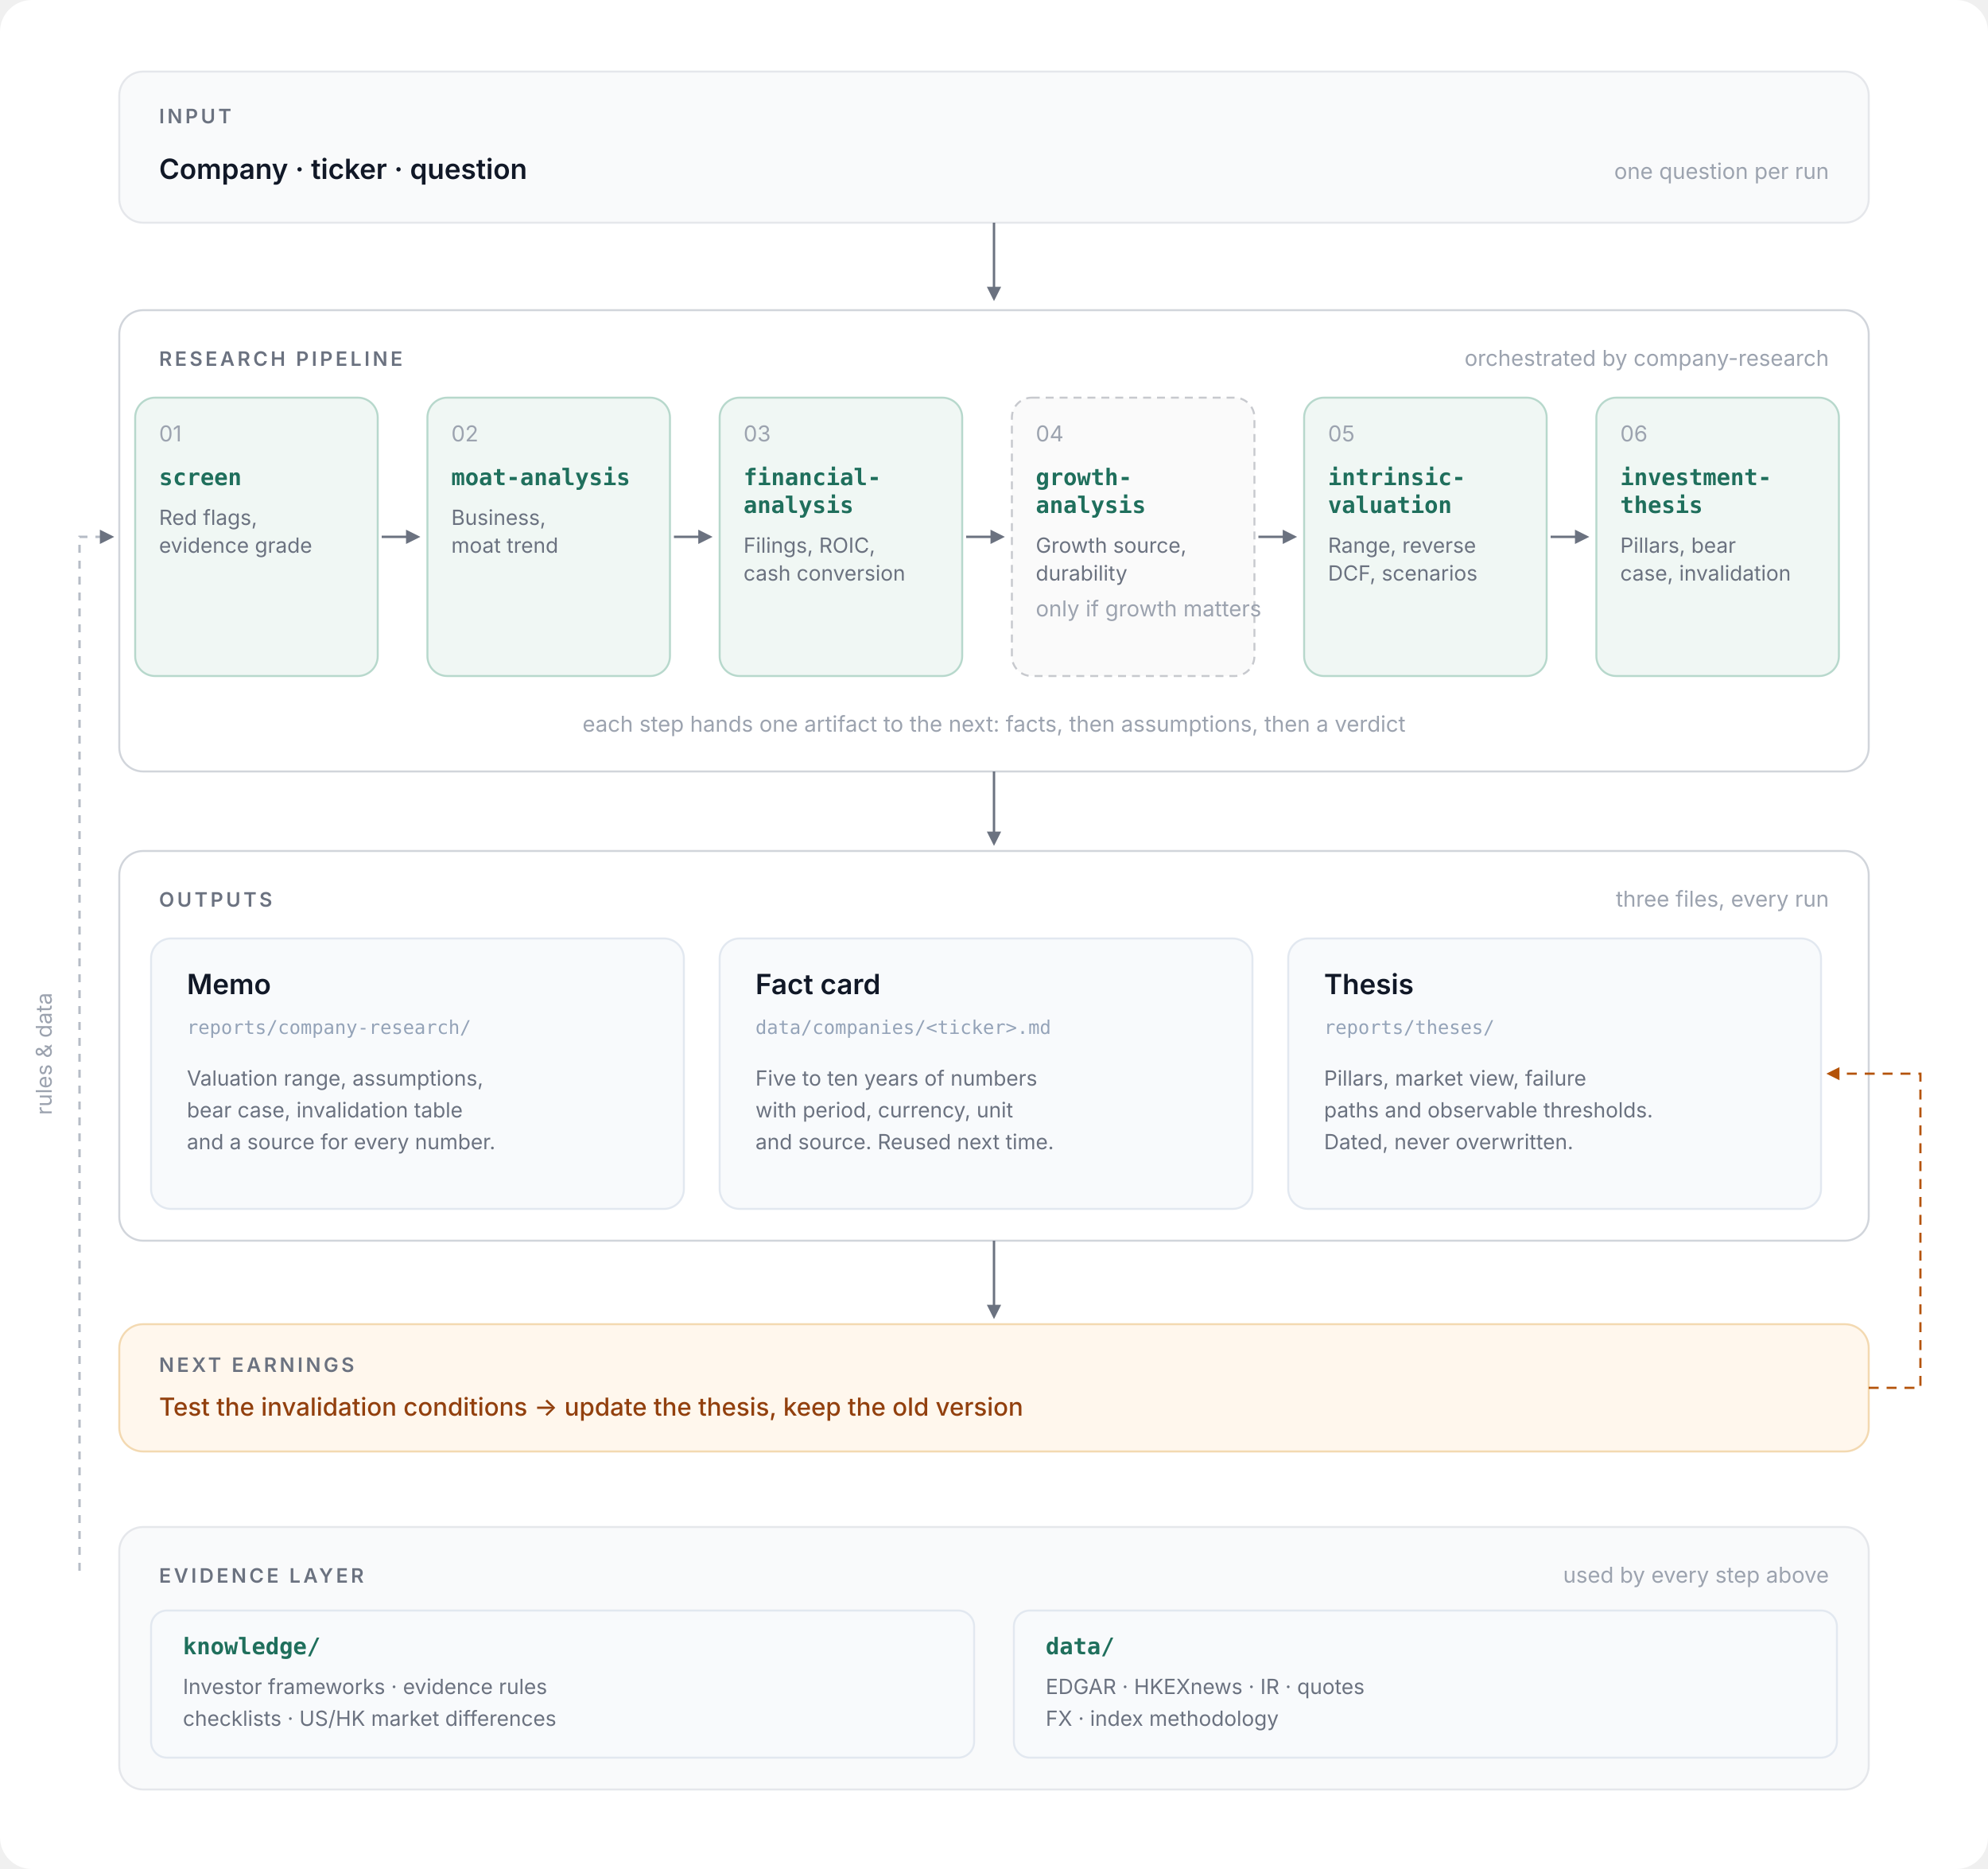
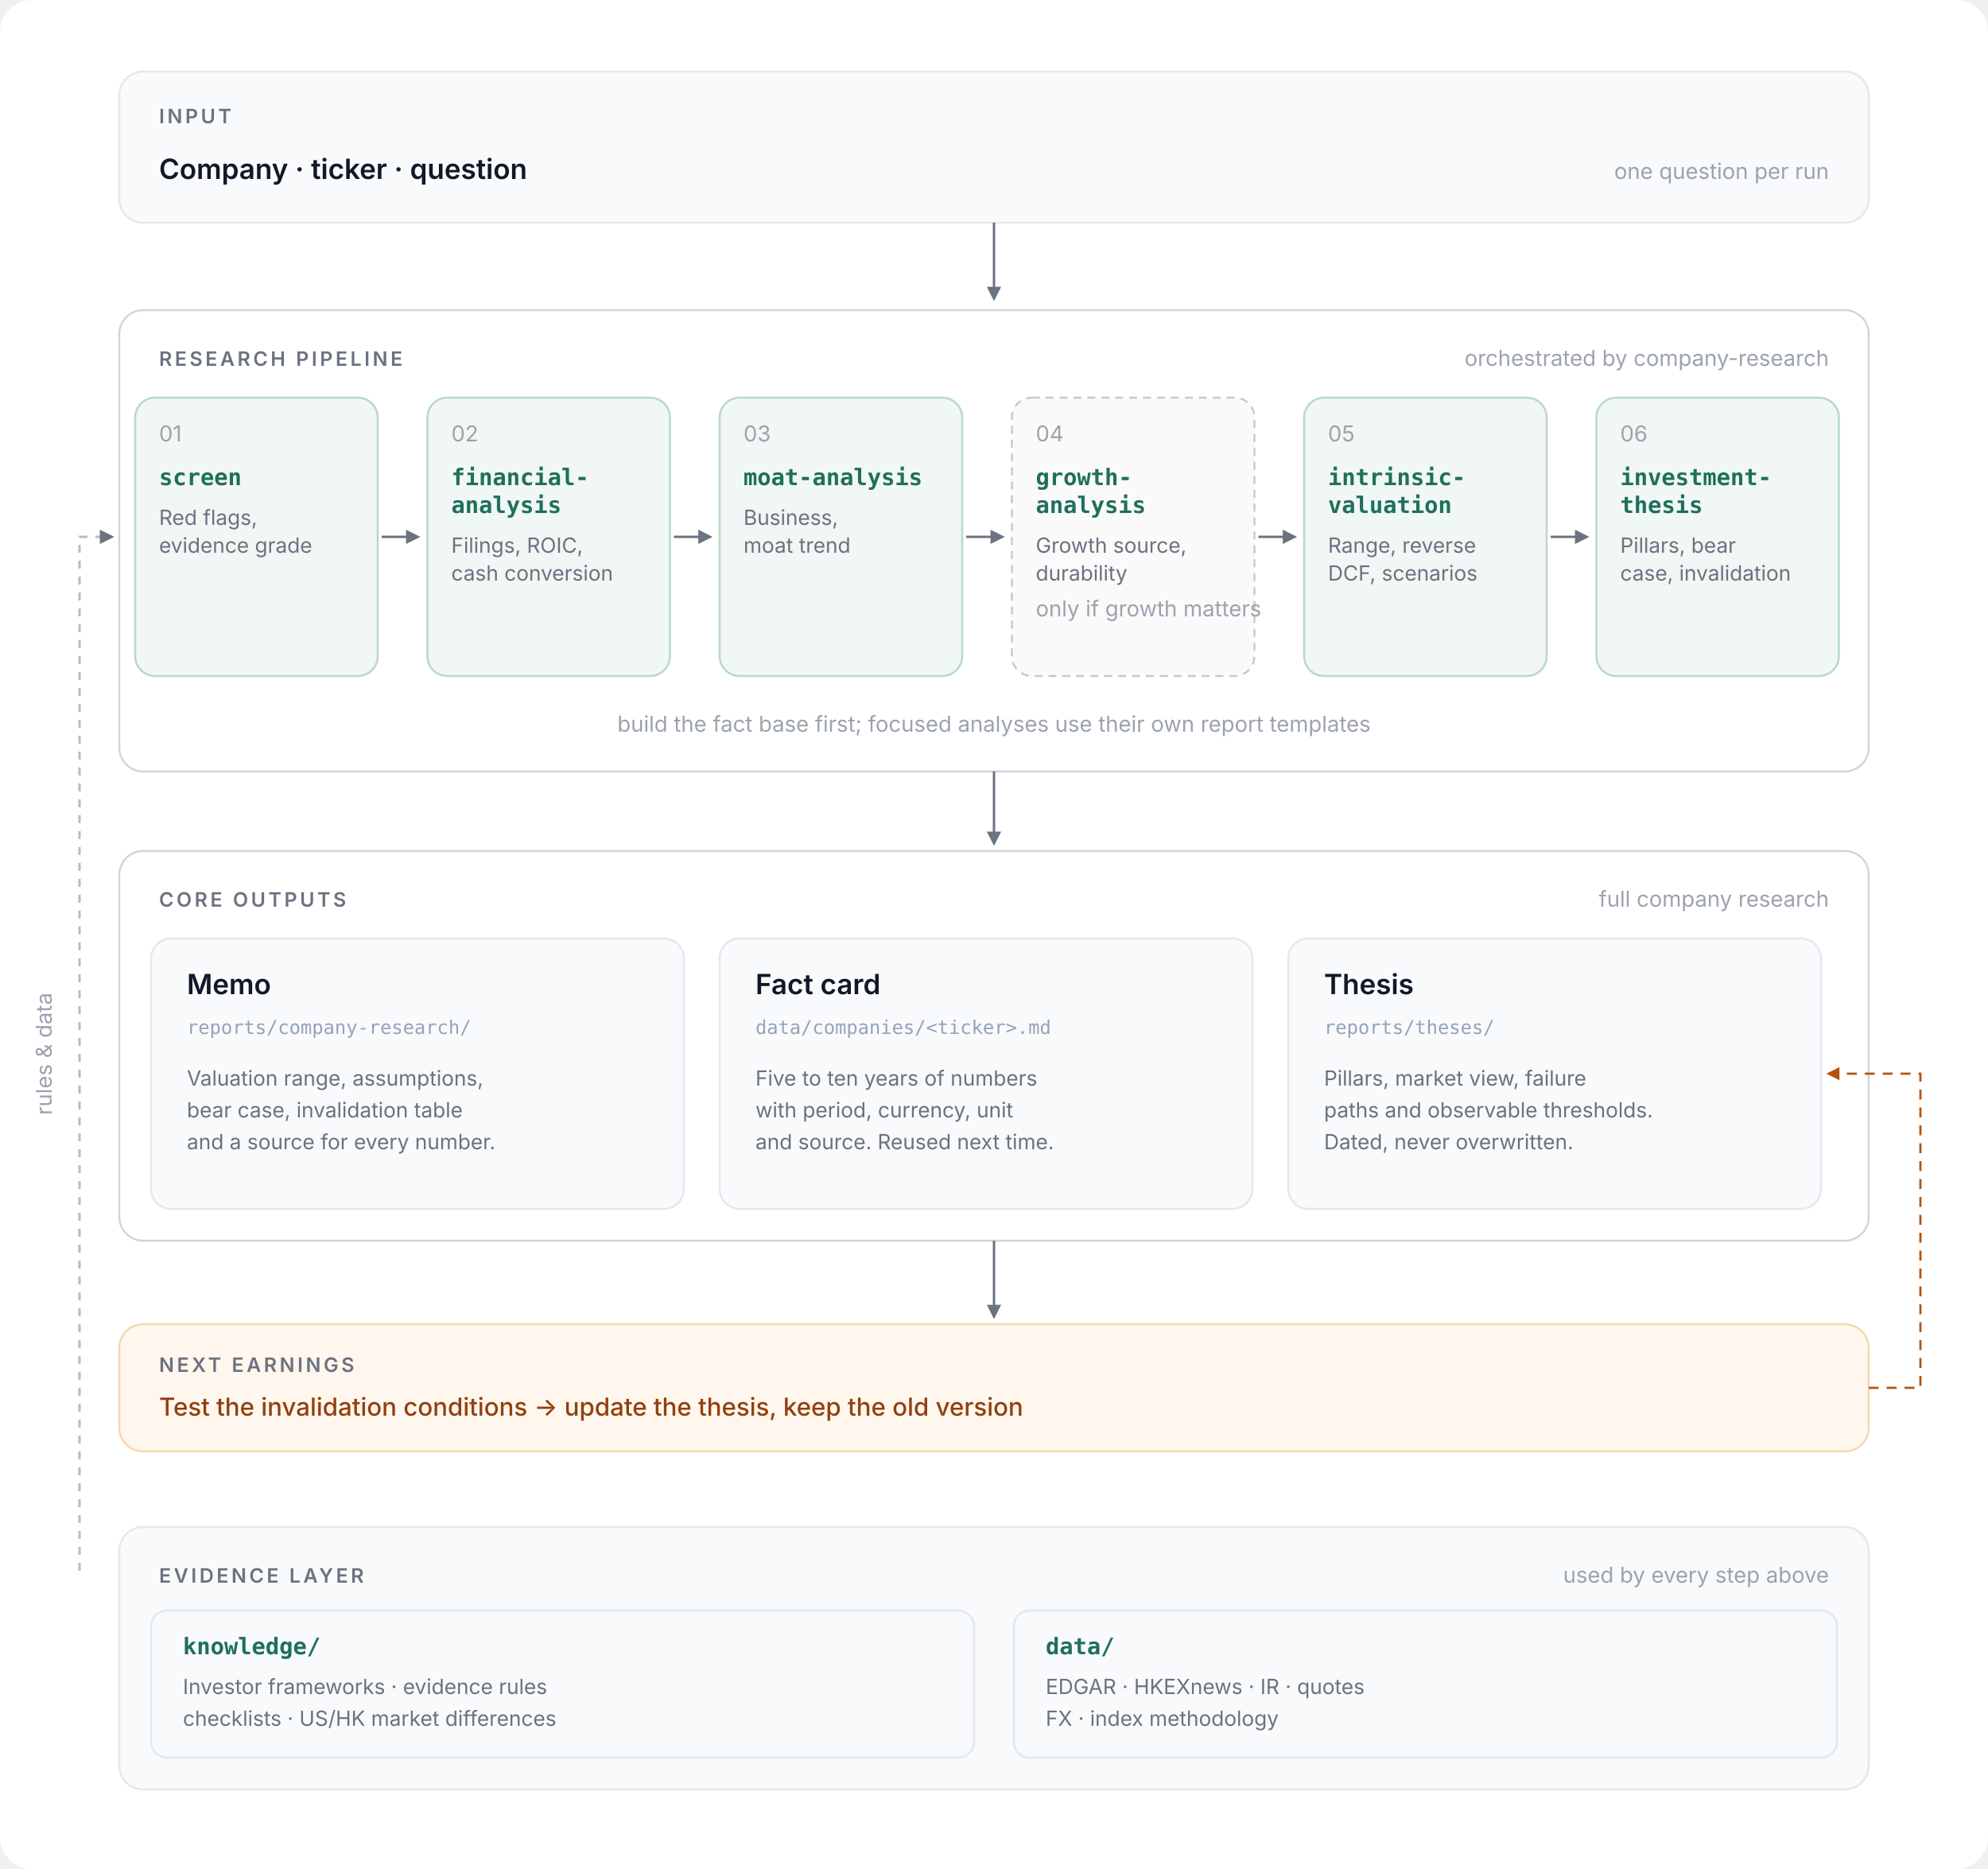
<svg xmlns="http://www.w3.org/2000/svg" width="1000" height="940" viewBox="0 0 1000 940" role="img" aria-labelledby="title desc">
  <defs>
    <marker id="arrow" viewBox="0 0 10 10" refX="8" refY="5" markerWidth="6" markerHeight="6" orient="auto-start-reverse">
      <path d="M 0 0 L 10 5 L 0 10 z" fill="#6b7280" />
    </marker>
    <marker id="arrow-amber" viewBox="0 0 10 10" refX="8" refY="5" markerWidth="6" markerHeight="6" orient="auto-start-reverse">
      <path d="M 0 0 L 10 5 L 0 10 z" fill="#b45309" />
    </marker>
  </defs>
  <style>
    .band { fill: #ffffff; stroke: #d1d5db; stroke-width: 1; }
    .band-soft { fill: #f9fafb; stroke: #e5e7eb; stroke-width: 1; }
    .chip { fill: #f0f7f4; stroke: #b7d8cc; stroke-width: 1; }
    .chip-conditional { fill: #fafafa; stroke: #c7c9ce; stroke-width: 1; stroke-dasharray: 4 3; }
    .card { fill: #f8fafc; stroke: #e2e8f0; stroke-width: 1; }
    .label { font: 600 10px/1 -apple-system, BlinkMacSystemFont, "Segoe UI", "PingFang SC", "Microsoft YaHei", sans-serif; fill: #6b7280; letter-spacing: 1.4px; }
    .h { font: 600 14px/1 -apple-system, BlinkMacSystemFont, "Segoe UI", "PingFang SC", "Microsoft YaHei", sans-serif; fill: #111827; }
    .skill { font: 600 11.5px/1 ui-monospace, SFMono-Regular, Menlo, monospace; fill: #1f6f5c; }
    .sub { font: 400 10.5px/1.35 -apple-system, BlinkMacSystemFont, "Segoe UI", "PingFang SC", "Microsoft YaHei", sans-serif; fill: #6b7280; }
    .path { font: 400 9.5px/1 ui-monospace, SFMono-Regular, Menlo, monospace; fill: #94a3b8; }
    .note { font: 400 11px/1.4 -apple-system, BlinkMacSystemFont, "Segoe UI", "PingFang SC", "Microsoft YaHei", sans-serif; fill: #9ca3af; }
    .amber { fill: #fff7ed; stroke: #f3d9b1; }
    .amber-text { font: 500 12.5px/1 -apple-system, BlinkMacSystemFont, "Segoe UI", "PingFang SC", "Microsoft YaHei", sans-serif; fill: #92400e; }
    .flow { stroke: #6b7280; stroke-width: 1.2; fill: none; }
    .flow-soft { stroke: #b6bcc6; stroke-width: 1.2; fill: none; stroke-dasharray: 4 4; }
    .loop { stroke: #b45309; stroke-width: 1.1; fill: none; stroke-dasharray: 5 4; }
  </style>
  <rect x="0" y="0" width="1000" height="940" rx="16" fill="#ffffff" />
  <rect class="band-soft" x="60" y="36" width="880" height="76" rx="12" />
  <text class="label" x="80" y="62">INPUT</text>
  <text class="h" x="80" y="90">Company · ticker · question</text>
  <text class="note" x="920" y="90" text-anchor="end">one question per run</text>
  <path class="flow" d="M 500 112 L 500 150" marker-end="url(#arrow)" />
  <rect class="band" x="60" y="156" width="880" height="232" rx="12" />
  <text class="label" x="80" y="184">RESEARCH PIPELINE</text>
  <text class="note" x="920" y="184" text-anchor="end">orchestrated by company-research</text>
  <rect class="chip" x="68" y="200" width="122" height="140" rx="10" />
  <text class="note" x="80" y="222">01</text>
  <text class="skill" x="80" y="244">screen</text>
  <text class="sub" x="80" y="264">Red flags,</text>
  <text class="sub" x="80" y="278">evidence grade</text>
  <rect class="chip" x="215" y="200" width="122" height="140" rx="10" />
  <text class="note" x="227" y="222">02</text>
-   <text class="skill" x="227" y="244">moat-analysis</text>
-   <text class="sub" x="227" y="264">Business,</text>
-   <text class="sub" x="227" y="278">moat trend</text>
+   <text class="skill" x="227" y="244">financial-</text>
+   <text class="skill" x="227" y="258">analysis</text>
+   <text class="sub" x="227" y="278">Filings, ROIC,</text>
+   <text class="sub" x="227" y="292">cash conversion</text>
  <rect class="chip" x="362" y="200" width="122" height="140" rx="10" />
  <text class="note" x="374" y="222">03</text>
-   <text class="skill" x="374" y="244">financial-</text>
-   <text class="skill" x="374" y="258">analysis</text>
-   <text class="sub" x="374" y="278">Filings, ROIC,</text>
-   <text class="sub" x="374" y="292">cash conversion</text>
+   <text class="skill" x="374" y="244">moat-analysis</text>
+   <text class="sub" x="374" y="264">Business,</text>
+   <text class="sub" x="374" y="278">moat trend</text>
  <rect class="chip-conditional" x="509" y="200" width="122" height="140" rx="10" />
  <text class="note" x="521" y="222">04</text>
  <text class="skill" x="521" y="244">growth-</text>
  <text class="skill" x="521" y="258">analysis</text>
  <text class="sub" x="521" y="278">Growth source,</text>
  <text class="sub" x="521" y="292">durability</text>
  <text class="note" x="521" y="310">only if growth matters</text>
  <rect class="chip" x="656" y="200" width="122" height="140" rx="10" />
  <text class="note" x="668" y="222">05</text>
  <text class="skill" x="668" y="244">intrinsic-</text>
  <text class="skill" x="668" y="258">valuation</text>
  <text class="sub" x="668" y="278">Range, reverse</text>
  <text class="sub" x="668" y="292">DCF, scenarios</text>
  <rect class="chip" x="803" y="200" width="122" height="140" rx="10" />
  <text class="note" x="815" y="222">06</text>
  <text class="skill" x="815" y="244">investment-</text>
  <text class="skill" x="815" y="258">thesis</text>
  <text class="sub" x="815" y="278">Pillars, bear</text>
  <text class="sub" x="815" y="292">case, invalidation</text>
  <path class="flow" d="M 192 270 L 210 270" marker-end="url(#arrow)" />
  <path class="flow" d="M 339 270 L 357 270" marker-end="url(#arrow)" />
  <path class="flow" d="M 486 270 L 504 270" marker-end="url(#arrow)" />
  <path class="flow" d="M 633 270 L 651 270" marker-end="url(#arrow)" />
  <path class="flow" d="M 780 270 L 798 270" marker-end="url(#arrow)" />
-   <text class="note" x="500" y="368" text-anchor="middle">each step hands one artifact to the next: facts, then assumptions, then a verdict</text>
+   <text class="note" x="500" y="368" text-anchor="middle">build the fact base first; focused analyses use their own report templates</text>
  <path class="flow" d="M 500 388 L 500 424" marker-end="url(#arrow)" />
  <rect class="band" x="60" y="428" width="880" height="196" rx="12" />
-   <text class="label" x="80" y="456">OUTPUTS</text>
-   <text class="note" x="920" y="456" text-anchor="end">three files, every run</text>
+   <text class="label" x="80" y="456">CORE OUTPUTS</text>
+   <text class="note" x="920" y="456" text-anchor="end">full company research</text>
  <rect class="card" x="76" y="472" width="268" height="136" rx="10" />
  <text class="h" x="94" y="500">Memo</text>
  <text class="path" x="94" y="520">reports/company-research/</text>
  <text class="sub" x="94" y="546">Valuation range, assumptions,</text>
  <text class="sub" x="94" y="562">bear case, invalidation table</text>
  <text class="sub" x="94" y="578">and a source for every number.</text>
  <rect class="card" x="362" y="472" width="268" height="136" rx="10" />
  <text class="h" x="380" y="500">Fact card</text>
  <text class="path" x="380" y="520">data/companies/&lt;ticker&gt;.md</text>
  <text class="sub" x="380" y="546">Five to ten years of numbers</text>
  <text class="sub" x="380" y="562">with period, currency, unit</text>
  <text class="sub" x="380" y="578">and source. Reused next time.</text>
  <rect class="card" x="648" y="472" width="268" height="136" rx="10" />
  <text class="h" x="666" y="500">Thesis</text>
  <text class="path" x="666" y="520">reports/theses/</text>
  <text class="sub" x="666" y="546">Pillars, market view, failure</text>
  <text class="sub" x="666" y="562">paths and observable thresholds.</text>
  <text class="sub" x="666" y="578">Dated, never overwritten.</text>
  <path class="flow" d="M 500 624 L 500 662" marker-end="url(#arrow)" />
  <rect class="amber" x="60" y="666" width="880" height="64" rx="12" />
  <text class="label" x="80" y="690" fill="#b45309">NEXT EARNINGS</text>
  <text class="amber-text" x="80" y="712">Test the invalidation conditions → update the thesis, keep the old version</text>
  <path class="loop" d="M 940 698 L 966 698 L 966 540 L 920 540" marker-end="url(#arrow-amber)" />
  <rect class="band-soft" x="60" y="768" width="880" height="132" rx="12" />
  <text class="label" x="80" y="796">EVIDENCE LAYER</text>
  <text class="note" x="920" y="796" text-anchor="end">used by every step above</text>
  <rect class="card" x="76" y="810" width="414" height="74" rx="8" />
  <text class="skill" x="92" y="832" fill="#334155">knowledge/</text>
  <text class="sub" x="92" y="852">Investor frameworks · evidence rules</text>
  <text class="sub" x="92" y="868">checklists · US/HK market differences</text>
  <rect class="card" x="510" y="810" width="414" height="74" rx="8" />
  <text class="skill" x="526" y="832" fill="#334155">data/</text>
  <text class="sub" x="526" y="852">EDGAR · HKEXnews · IR · quotes</text>
  <text class="sub" x="526" y="868">FX · index methodology</text>
  <path class="flow-soft" d="M 40 790 L 40 270 L 56 270" marker-end="url(#arrow)" />
  <text class="note" x="26" y="530" transform="rotate(-90 26 530)" text-anchor="middle">rules &amp; data</text>
</svg>
